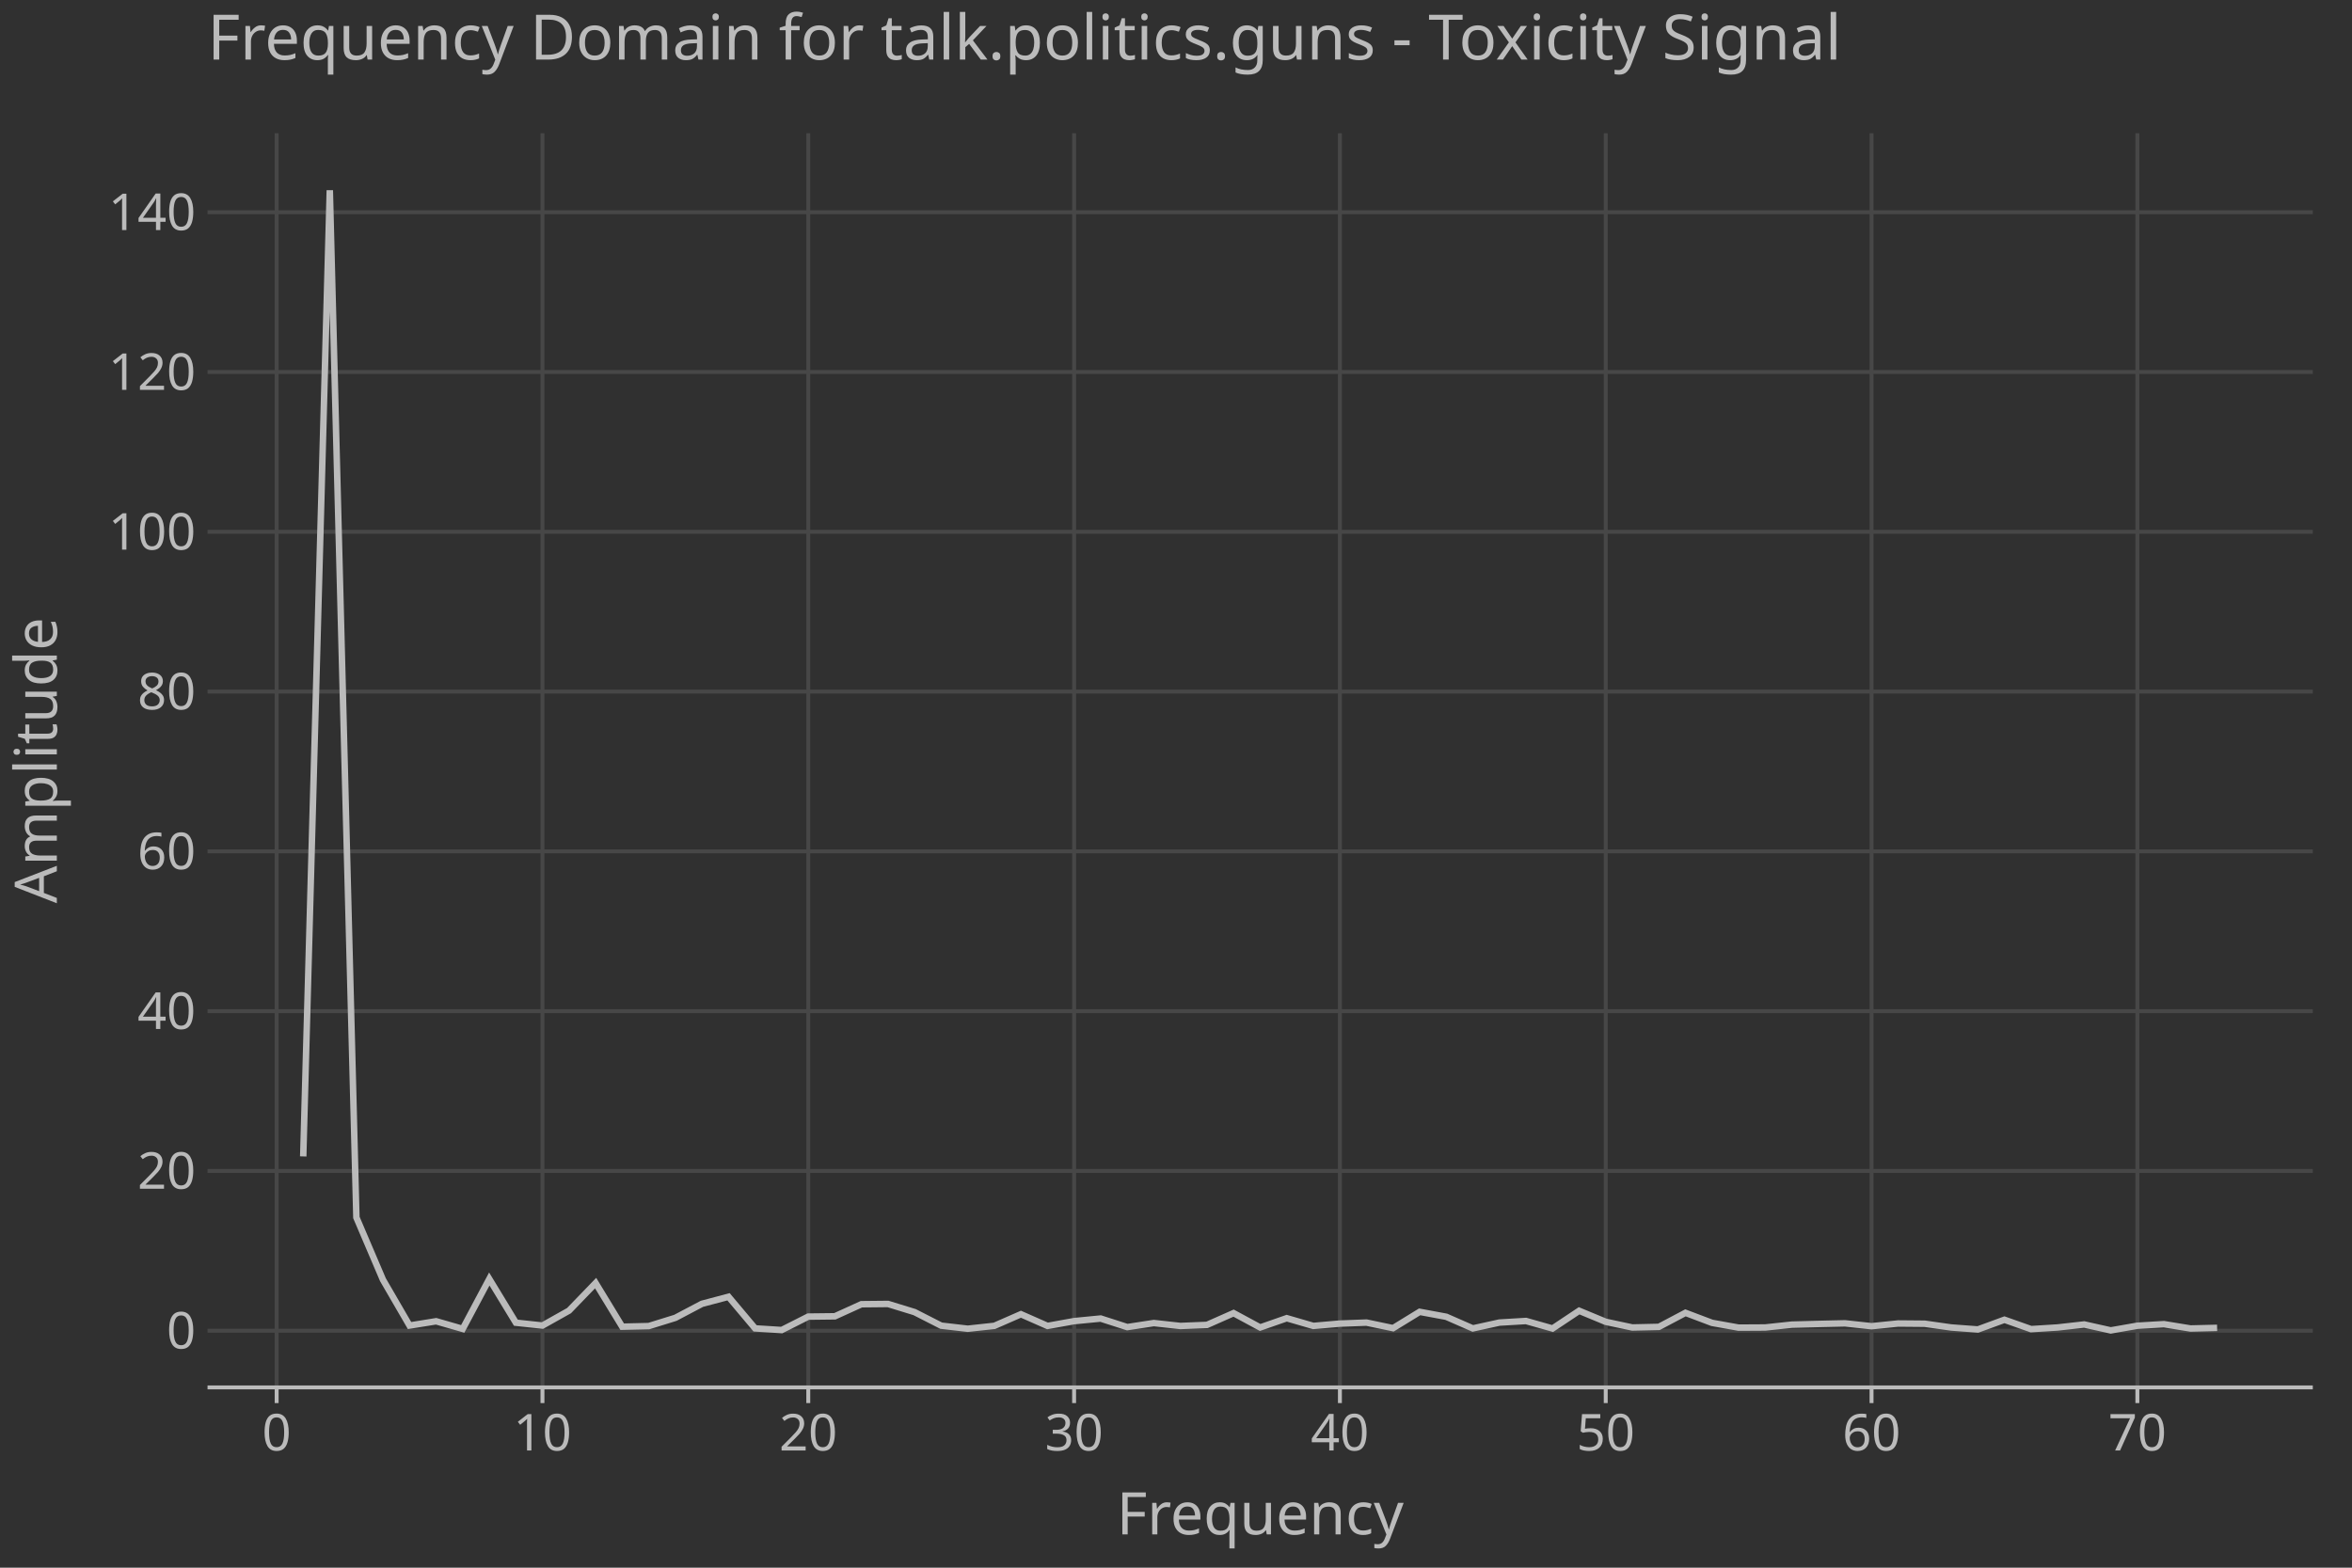
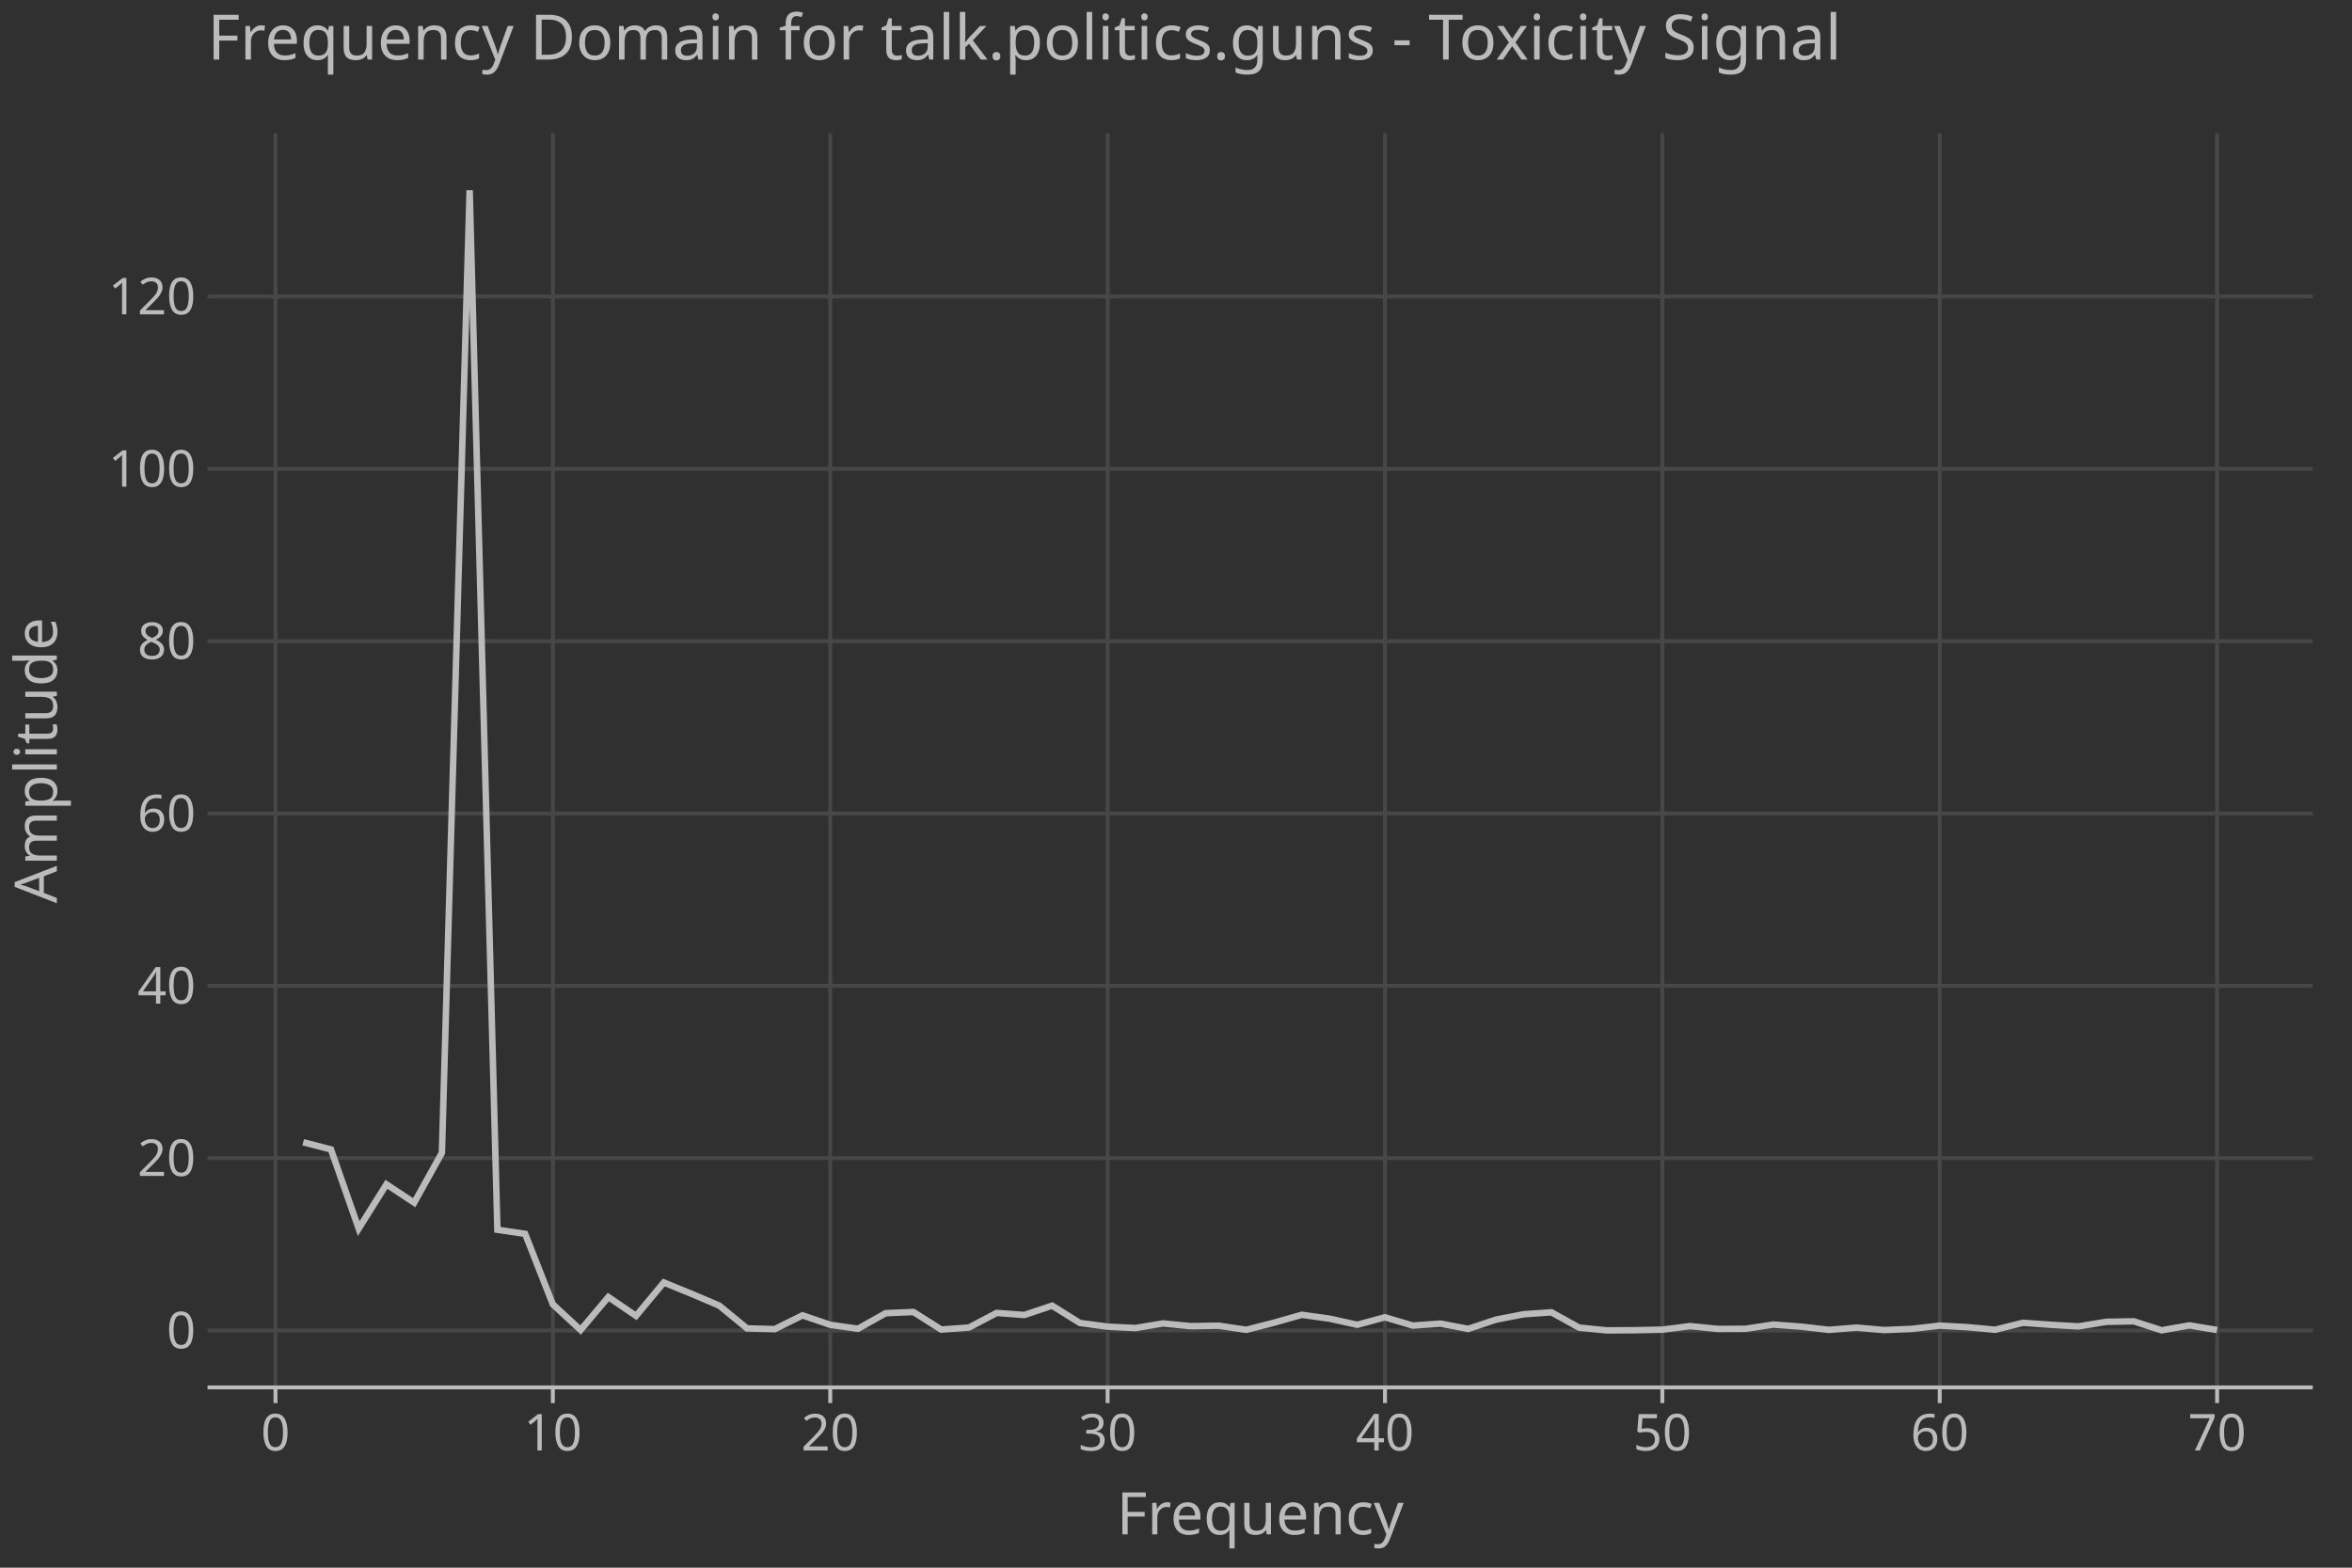
<svg xmlns="http://www.w3.org/2000/svg" class="plt-container" width="600.0" height="400.0">
  <style type="text/css">
  .plt-container {
   font-family: Lucida Grande, sans-serif;
   user-select: none;
   -webkit-user-select: none;
   -moz-user-select: none;
   -ms-user-select: none;
}
text {
   text-rendering: optimizeLegibility;
}
- #pBmOtr4 .plot-title {
+ #phKpCjZ .plot-title {
   fill: #bbbbbb;
   font-family: Lucida Grande, sans-serif;
   font-size: 16.0px;
   font-weight: normal;
   font-style: normal;   
}
- #pBmOtr4 .plot-subtitle {
+ #phKpCjZ .plot-subtitle {
   fill: #bbbbbb;
   font-family: Lucida Grande, sans-serif;
   font-size: 15.0px;
   font-weight: normal;
   font-style: normal;   
}
- #pBmOtr4 .plot-caption {
-    fill: #bbbbbb;
-    font-family: Lucida Grande, sans-serif;
-    font-size: 13.0px;
-    font-weight: normal;
-    font-style: normal;   
- }
- #pBmOtr4 .legend-title {
+ #phKpCjZ .plot-caption {
+    fill: #bbbbbb;
+    font-family: Lucida Grande, sans-serif;
+    font-size: 13.0px;
+    font-weight: normal;
+    font-style: normal;   
+ }
+ #phKpCjZ .legend-title {
   fill: #bbbbbb;
   font-family: Lucida Grande, sans-serif;
   font-size: 15.0px;
   font-weight: normal;
   font-style: normal;   
}
- #pBmOtr4 .legend-item {
-    fill: #bbbbbb;
-    font-family: Lucida Grande, sans-serif;
-    font-size: 13.0px;
-    font-weight: normal;
-    font-style: normal;   
- }
- #pBmOtr4 .axis-title-x {
+ #phKpCjZ .legend-item {
+    fill: #bbbbbb;
+    font-family: Lucida Grande, sans-serif;
+    font-size: 13.0px;
+    font-weight: normal;
+    font-style: normal;   
+ }
+ #phKpCjZ .axis-title-x {
   fill: #bbbbbb;
   font-family: Lucida Grande, sans-serif;
   font-size: 15.0px;
   font-weight: normal;
   font-style: normal;   
}
- #pBmOtr4 .axis-text-x {
-    fill: #bbbbbb;
-    font-family: Lucida Grande, sans-serif;
-    font-size: 13.0px;
-    font-weight: normal;
-    font-style: normal;   
- }
- #dq5gwJE .axis-tooltip-text-x {
+ #phKpCjZ .axis-text-x {
+    fill: #bbbbbb;
+    font-family: Lucida Grande, sans-serif;
+    font-size: 13.0px;
+    font-weight: normal;
+    font-style: normal;   
+ }
+ #dRJB5ov .axis-tooltip-text-x {
   fill: #303030;
   font-family: Lucida Grande, sans-serif;
   font-size: 13.0px;
   font-weight: normal;
   font-style: normal;   
}
- #pBmOtr4 .axis-title-y {
+ #phKpCjZ .axis-title-y {
   fill: #bbbbbb;
   font-family: Lucida Grande, sans-serif;
   font-size: 15.0px;
   font-weight: normal;
   font-style: normal;   
}
- #pBmOtr4 .axis-text-y {
-    fill: #bbbbbb;
-    font-family: Lucida Grande, sans-serif;
-    font-size: 13.0px;
-    font-weight: normal;
-    font-style: normal;   
- }
- #dq5gwJE .axis-tooltip-text-y {
+ #phKpCjZ .axis-text-y {
+    fill: #bbbbbb;
+    font-family: Lucida Grande, sans-serif;
+    font-size: 13.0px;
+    font-weight: normal;
+    font-style: normal;   
+ }
+ #dRJB5ov .axis-tooltip-text-y {
   fill: #303030;
   font-family: Lucida Grande, sans-serif;
   font-size: 13.0px;
   font-weight: normal;
   font-style: normal;   
}
- #pBmOtr4 .facet-strip-text-x {
-    fill: #bbbbbb;
-    font-family: Lucida Grande, sans-serif;
-    font-size: 13.0px;
-    font-weight: normal;
-    font-style: normal;   
- }
- #pBmOtr4 .facet-strip-text-y {
-    fill: #bbbbbb;
-    font-family: Lucida Grande, sans-serif;
-    font-size: 13.0px;
-    font-weight: normal;
-    font-style: normal;   
- }
- #dq5gwJE .tooltip-text {
-    fill: #bbbbbb;
-    font-family: Lucida Grande, sans-serif;
-    font-size: 13.0px;
-    font-weight: normal;
-    font-style: normal;   
- }
- #dq5gwJE .tooltip-title {
+ #phKpCjZ .facet-strip-text-x {
+    fill: #bbbbbb;
+    font-family: Lucida Grande, sans-serif;
+    font-size: 13.0px;
+    font-weight: normal;
+    font-style: normal;   
+ }
+ #phKpCjZ .facet-strip-text-y {
+    fill: #bbbbbb;
+    font-family: Lucida Grande, sans-serif;
+    font-size: 13.0px;
+    font-weight: normal;
+    font-style: normal;   
+ }
+ #dRJB5ov .tooltip-text {
+    fill: #bbbbbb;
+    font-family: Lucida Grande, sans-serif;
+    font-size: 13.0px;
+    font-weight: normal;
+    font-style: normal;   
+ }
+ #dRJB5ov .tooltip-title {
   fill: #bbbbbb;
   font-family: Lucida Grande, sans-serif;
   font-size: 13.0px;
   font-weight: bold;
   font-style: normal;   
}
- #dq5gwJE .tooltip-label {
+ #dRJB5ov .tooltip-label {
   fill: #bbbbbb;
   font-family: Lucida Grande, sans-serif;
   font-size: 13.0px;
   font-weight: bold;
   font-style: normal;   
}

  </style>
-   <g id="pBmOtr4">
+   <g id="phKpCjZ">
    <path fill-rule="evenodd" fill="rgb(48,48,48)" fill-opacity="1.0" d="M0.0 0.0 L0.0 400.0 L600.0 400.0 L600.0 0.0 Z">
    </path>
    <g transform="translate(23.0 34.0 ) ">
      <g transform="translate(29.94182 0.0 ) ">
-         <line x1="17.631" y1="320.0" x2="17.631" y2="0.0" stroke="rgb(71,71,71)" stroke-opacity="1.0" stroke-width="1.0" fill="none">
-         </line>
-         <line x1="85.441" y1="320.0" x2="85.441" y2="0.0" stroke="rgb(71,71,71)" stroke-opacity="1.0" stroke-width="1.0" fill="none">
-         </line>
-         <line x1="153.251" y1="320.0" x2="153.251" y2="0.0" stroke="rgb(71,71,71)" stroke-opacity="1.0" stroke-width="1.0" fill="none">
-         </line>
-         <line x1="221.062" y1="320.0" x2="221.062" y2="0.0" stroke="rgb(71,71,71)" stroke-opacity="1.0" stroke-width="1.0" fill="none">
-         </line>
-         <line x1="288.872" y1="320.0" x2="288.872" y2="0.0" stroke="rgb(71,71,71)" stroke-opacity="1.0" stroke-width="1.0" fill="none">
-         </line>
-         <line x1="356.683" y1="320.0" x2="356.683" y2="0.0" stroke="rgb(71,71,71)" stroke-opacity="1.0" stroke-width="1.0" fill="none">
-         </line>
-         <line x1="424.493" y1="320.0" x2="424.493" y2="0.0" stroke="rgb(71,71,71)" stroke-opacity="1.0" stroke-width="1.0" fill="none">
-         </line>
-         <line x1="492.303" y1="320.0" x2="492.303" y2="0.0" stroke="rgb(71,71,71)" stroke-opacity="1.0" stroke-width="1.0" fill="none">
+         <line x1="17.336" y1="320.0" x2="17.336" y2="-5.684341886080801E-14" stroke="rgb(71,71,71)" stroke-opacity="1.0" stroke-width="1.0" fill="none">
+         </line>
+         <line x1="88.095" y1="320.0" x2="88.095" y2="-5.684341886080801E-14" stroke="rgb(71,71,71)" stroke-opacity="1.0" stroke-width="1.0" fill="none">
+         </line>
+         <line x1="158.853" y1="320.0" x2="158.853" y2="-5.684341886080801E-14" stroke="rgb(71,71,71)" stroke-opacity="1.0" stroke-width="1.0" fill="none">
+         </line>
+         <line x1="229.612" y1="320.0" x2="229.612" y2="-5.684341886080801E-14" stroke="rgb(71,71,71)" stroke-opacity="1.0" stroke-width="1.0" fill="none">
+         </line>
+         <line x1="300.37" y1="320.0" x2="300.37" y2="-5.684341886080801E-14" stroke="rgb(71,71,71)" stroke-opacity="1.0" stroke-width="1.0" fill="none">
+         </line>
+         <line x1="371.129" y1="320.0" x2="371.129" y2="-5.684341886080801E-14" stroke="rgb(71,71,71)" stroke-opacity="1.0" stroke-width="1.0" fill="none">
+         </line>
+         <line x1="441.888" y1="320.0" x2="441.888" y2="-5.684341886080801E-14" stroke="rgb(71,71,71)" stroke-opacity="1.0" stroke-width="1.0" fill="none">
+         </line>
+         <line x1="512.646" y1="320.0" x2="512.646" y2="-5.684341886080801E-14" stroke="rgb(71,71,71)" stroke-opacity="1.0" stroke-width="1.0" fill="none">
        </line>
      </g>
      <g transform="translate(29.94182 320.0 ) ">
-         <g transform="translate(17.6307 0.0 ) ">
+         <g transform="translate(17.33587 0.0 ) ">
          <line stroke-width="1.0" stroke="rgb(187,187,187)" stroke-opacity="1.0" x2="0.0" y2="4.0">
          </line>
          <g transform="translate(0.0 7.0 ) ">
            <text class="axis-text-x" text-anchor="middle" dy="0.7em">
              <tspan>0</tspan>
            </text>
          </g>
        </g>
-         <g transform="translate(85.44107 0.0 ) ">
+         <g transform="translate(88.09452 0.0 ) ">
          <line stroke-width="1.0" stroke="rgb(187,187,187)" stroke-opacity="1.0" x2="0.0" y2="4.0">
          </line>
          <g transform="translate(0.0 7.0 ) ">
            <text class="axis-text-x" text-anchor="middle" dy="0.7em">
              <tspan>10</tspan>
            </text>
          </g>
        </g>
-         <g transform="translate(153.2515 0.0 ) ">
+         <g transform="translate(158.8532 0.0 ) ">
          <line stroke-width="1.0" stroke="rgb(187,187,187)" stroke-opacity="1.0" x2="0.0" y2="4.0">
          </line>
          <g transform="translate(0.0 7.0 ) ">
            <text class="axis-text-x" text-anchor="middle" dy="0.7em">
              <tspan>20</tspan>
            </text>
          </g>
        </g>
-         <g transform="translate(221.0618 0.0 ) ">
+         <g transform="translate(229.6118 0.0 ) ">
          <line stroke-width="1.0" stroke="rgb(187,187,187)" stroke-opacity="1.0" x2="0.0" y2="4.0">
          </line>
          <g transform="translate(0.0 7.0 ) ">
            <text class="axis-text-x" text-anchor="middle" dy="0.7em">
              <tspan>30</tspan>
            </text>
          </g>
        </g>
-         <g transform="translate(288.8722 0.0 ) ">
+         <g transform="translate(300.3705 0.0 ) ">
          <line stroke-width="1.0" stroke="rgb(187,187,187)" stroke-opacity="1.0" x2="0.0" y2="4.0">
          </line>
          <g transform="translate(0.0 7.0 ) ">
            <text class="axis-text-x" text-anchor="middle" dy="0.7em">
              <tspan>40</tspan>
            </text>
          </g>
        </g>
-         <g transform="translate(356.6826 0.0 ) ">
+         <g transform="translate(371.1291 0.0 ) ">
          <line stroke-width="1.0" stroke="rgb(187,187,187)" stroke-opacity="1.0" x2="0.0" y2="4.0">
          </line>
          <g transform="translate(0.0 7.0 ) ">
            <text class="axis-text-x" text-anchor="middle" dy="0.7em">
              <tspan>50</tspan>
            </text>
          </g>
        </g>
-         <g transform="translate(424.493 0.0 ) ">
+         <g transform="translate(441.8878 0.0 ) ">
          <line stroke-width="1.0" stroke="rgb(187,187,187)" stroke-opacity="1.0" x2="0.0" y2="4.0">
          </line>
          <g transform="translate(0.0 7.0 ) ">
            <text class="axis-text-x" text-anchor="middle" dy="0.7em">
              <tspan>60</tspan>
            </text>
          </g>
        </g>
-         <g transform="translate(492.3033 0.0 ) ">
+         <g transform="translate(512.6464 0.0 ) ">
          <line stroke-width="1.0" stroke="rgb(187,187,187)" stroke-opacity="1.0" x2="0.0" y2="4.0">
          </line>
          <g transform="translate(0.0 7.0 ) ">
            <text class="axis-text-x" text-anchor="middle" dy="0.7em">
              <tspan>70</tspan>
            </text>
          </g>
        </g>
        <line x1="0.0" y1="0.0" x2="537.058" y2="0.0" stroke-width="1.0" stroke="rgb(187,187,187)" stroke-opacity="1.0">
        </line>
      </g>
      <g transform="translate(29.94182 0.0 ) ">
-         <line x1="0.0" y1="305.534" x2="537.058" y2="305.534" stroke="rgb(71,71,71)" stroke-opacity="1.0" stroke-width="1.0" fill="none">
-         </line>
-         <line x1="0.0" y1="264.766" x2="537.058" y2="264.766" stroke="rgb(71,71,71)" stroke-opacity="1.0" stroke-width="1.0" fill="none">
-         </line>
-         <line x1="0.0" y1="223.997" x2="537.058" y2="223.997" stroke="rgb(71,71,71)" stroke-opacity="1.0" stroke-width="1.0" fill="none">
-         </line>
-         <line x1="0.0" y1="183.229" x2="537.058" y2="183.229" stroke="rgb(71,71,71)" stroke-opacity="1.0" stroke-width="1.0" fill="none">
-         </line>
-         <line x1="0.0" y1="142.46" x2="537.058" y2="142.46" stroke="rgb(71,71,71)" stroke-opacity="1.0" stroke-width="1.0" fill="none">
-         </line>
-         <line x1="0.0" y1="101.691" x2="537.058" y2="101.691" stroke="rgb(71,71,71)" stroke-opacity="1.0" stroke-width="1.0" fill="none">
-         </line>
-         <line x1="0.0" y1="60.923" x2="537.058" y2="60.923" stroke="rgb(71,71,71)" stroke-opacity="1.0" stroke-width="1.0" fill="none">
-         </line>
-         <line x1="0.0" y1="20.154" x2="537.058" y2="20.154" stroke="rgb(71,71,71)" stroke-opacity="1.0" stroke-width="1.0" fill="none">
+         <line x1="0.0" y1="305.474" x2="537.058" y2="305.474" stroke="rgb(71,71,71)" stroke-opacity="1.0" stroke-width="1.0" fill="none">
+         </line>
+         <line x1="0.0" y1="261.503" x2="537.058" y2="261.503" stroke="rgb(71,71,71)" stroke-opacity="1.0" stroke-width="1.0" fill="none">
+         </line>
+         <line x1="0.0" y1="217.532" x2="537.058" y2="217.532" stroke="rgb(71,71,71)" stroke-opacity="1.0" stroke-width="1.0" fill="none">
+         </line>
+         <line x1="0.0" y1="173.562" x2="537.058" y2="173.562" stroke="rgb(71,71,71)" stroke-opacity="1.0" stroke-width="1.0" fill="none">
+         </line>
+         <line x1="0.0" y1="129.591" x2="537.058" y2="129.591" stroke="rgb(71,71,71)" stroke-opacity="1.0" stroke-width="1.0" fill="none">
+         </line>
+         <line x1="0.0" y1="85.621" x2="537.058" y2="85.621" stroke="rgb(71,71,71)" stroke-opacity="1.0" stroke-width="1.0" fill="none">
+         </line>
+         <line x1="0.0" y1="41.65" x2="537.058" y2="41.65" stroke="rgb(71,71,71)" stroke-opacity="1.0" stroke-width="1.0" fill="none">
        </line>
      </g>
      <g transform="translate(29.94182 0.0 ) ">
-         <g transform="translate(0.0 305.5344 ) ">
+         <g transform="translate(0.0 305.4736 ) ">
          <g transform="translate(-3.0 0.0 ) ">
            <text class="axis-text-y" text-anchor="end" dy="0.35em">
              <tspan>0</tspan>
            </text>
          </g>
        </g>
-         <g transform="translate(0.0 264.7658 ) ">
+         <g transform="translate(0.0 261.503 ) ">
          <g transform="translate(-3.0 0.0 ) ">
            <text class="axis-text-y" text-anchor="end" dy="0.35em">
              <tspan>20</tspan>
            </text>
          </g>
        </g>
-         <g transform="translate(0.0 223.9972 ) ">
+         <g transform="translate(0.0 217.5324 ) ">
          <g transform="translate(-3.0 0.0 ) ">
            <text class="axis-text-y" text-anchor="end" dy="0.35em">
              <tspan>40</tspan>
            </text>
          </g>
        </g>
-         <g transform="translate(0.0 183.2286 ) ">
+         <g transform="translate(0.0 173.5618 ) ">
          <g transform="translate(-3.0 0.0 ) ">
            <text class="axis-text-y" text-anchor="end" dy="0.35em">
              <tspan>60</tspan>
            </text>
          </g>
        </g>
-         <g transform="translate(0.0 142.4601 ) ">
+         <g transform="translate(0.0 129.5912 ) ">
          <g transform="translate(-3.0 0.0 ) ">
            <text class="axis-text-y" text-anchor="end" dy="0.35em">
              <tspan>80</tspan>
            </text>
          </g>
        </g>
-         <g transform="translate(0.0 101.6915 ) ">
+         <g transform="translate(0.0 85.62065 ) ">
          <g transform="translate(-3.0 0.0 ) ">
            <text class="axis-text-y" text-anchor="end" dy="0.35em">
              <tspan>100</tspan>
            </text>
          </g>
        </g>
-         <g transform="translate(0.0 60.92291 ) ">
+         <g transform="translate(0.0 41.65006 ) ">
          <g transform="translate(-3.0 0.0 ) ">
            <text class="axis-text-y" text-anchor="end" dy="0.35em">
              <tspan>120</tspan>
            </text>
          </g>
        </g>
-         <g transform="translate(0.0 20.15433 ) ">
-           <g transform="translate(-3.0 0.0 ) ">
-             <text class="axis-text-y" text-anchor="end" dy="0.35em">
-               <tspan>140</tspan>
-             </text>
-           </g>
-         </g>
-       </g>
-       <g transform="translate(29.94182 0.0 ) " clip-path="url(#cOCPtBY)" clip-bounds-jfx="[rect (0.0, 0.0), (537.058, 320.0)]">
+       </g>
+       <g transform="translate(29.94182 0.0 ) " clip-path="url(#cd5pE7D)" clip-bounds-jfx="[rect (0.0, 0.0), (537.058, 320.0)]">
        <defs>
-           <clipPath id="cOCPtBY">
+           <clipPath id="cd5pE7D">
            <rect x="0.0" y="0.0" width="537.058" height="320.0">
            </rect>
          </clipPath>
        </defs>
        <g>
-           <path d="M24.412 261.063 L24.412 261.063 L31.193 14.545 L37.974 276.649 L44.755 292.539 L51.536 304.219 L58.317 303.121 L65.098 305.075 L71.879 292.341 L78.66 303.492 L85.441 304.219 L92.222 300.409 L99.003 293.382 L105.784 304.513 L112.565 304.355 L119.346 302.249 L126.127 298.671 L132.908 296.877 L139.689 304.94 L146.47 305.367 L153.251 301.937 L160.032 301.86 L166.814 298.776 L173.595 298.708 L180.376 300.791 L187.157 304.25 L193.938 305.031 L200.719 304.295 L207.5 301.325 L214.281 304.316 L221.062 303.089 L227.843 302.429 L234.624 304.618 L241.405 303.581 L248.186 304.328 L254.967 304.05 L261.748 301.046 L268.529 304.708 L275.31 302.34 L282.091 304.313 L288.872 303.72 L295.653 303.462 L302.434 304.885 L309.215 300.72 L315.996 301.977 L322.777 304.948 L329.558 303.458 L336.339 303.053 L343.121 304.972 L349.902 300.451 L356.683 303.264 L363.464 304.712 L370.245 304.559 L377.026 300.972 L383.807 303.534 L390.588 304.752 L397.369 304.713 L404.15 303.987 L410.931 303.808 L417.712 303.653 L424.493 304.389 L431.274 303.694 L438.055 303.754 L444.836 304.714 L451.617 305.218 L458.398 302.736 L465.179 305.133 L471.96 304.709 L478.741 303.943 L485.522 305.455 L492.303 304.266 L499.084 303.864 L505.865 304.971 L512.646 304.809 " fill="none" stroke-width="1.65" stroke="rgb(187,187,187)" stroke-opacity="1.0">
+           <path d="M24.412 257.448 L24.412 257.448 L31.488 259.283 L38.563 279.484 L45.639 268.185 L52.715 272.868 L59.791 260.14 L66.867 14.545 L73.943 279.774 L81.019 280.821 L88.095 298.811 L95.17 305.356 L102.246 296.943 L109.322 301.753 L116.398 293.23 L123.474 296.124 L130.55 299.135 L137.626 304.945 L144.701 305.127 L151.777 301.613 L158.853 304.033 L165.929 305.032 L173.005 301.06 L180.081 300.762 L187.157 305.236 L194.233 304.726 L201.308 301.002 L208.384 301.523 L215.46 299.145 L222.536 303.555 L229.612 304.508 L236.688 304.848 L243.764 303.681 L250.839 304.374 L257.915 304.252 L264.991 305.307 L272.067 303.486 L279.143 301.478 L286.219 302.456 L293.295 304.023 L300.37 302.105 L307.446 304.223 L314.522 303.72 L321.598 305.07 L328.674 302.71 L335.75 301.339 L342.826 300.841 L349.902 304.752 L356.977 305.455 L364.053 305.406 L371.129 305.263 L378.205 304.363 L385.281 305.08 L392.357 305.046 L399.433 303.972 L406.508 304.494 L413.584 305.312 L420.66 304.748 L427.736 305.368 L434.812 305.065 L441.888 304.239 L448.964 304.632 L456.04 305.285 L463.115 303.519 L470.191 304.027 L477.267 304.432 L484.343 303.269 L491.419 303.144 L498.495 305.429 L505.571 304.177 L512.646 305.349 " fill="none" stroke-width="1.65" stroke="rgb(187,187,187)" stroke-opacity="1.0">
          </path>
        </g>
      </g>
    </g>
    <g transform="translate(52.94182 15.2 ) ">
      <text class="plot-title" y="0.0">
        <tspan>Frequency Domain for talk.politics.guns - Toxicity Signal</tspan>
      </text>
    </g>
    <g transform="translate(14.5 194.0 ) rotate(-90.0 ) ">
      <text class="axis-title-y" y="0.0" text-anchor="middle">
        <tspan>Amplitude</tspan>
      </text>
    </g>
    <g transform="translate(321.4709 391.5 ) ">
      <text class="axis-title-x" y="0.0" text-anchor="middle">
        <tspan>Frequency</tspan>
      </text>
    </g>
    <path fill="rgb(0,0,0)" fill-opacity="0.0" stroke="rgb(187,187,187)" stroke-opacity="1.0" stroke-width="0.0" d="M0.0 0.0 L0.0 400.0 L600.0 400.0 L600.0 0.0 Z">
    </path>
  </g>
-   <g id="dq5gwJE">
+   <g id="dRJB5ov">
  </g>
</svg>
